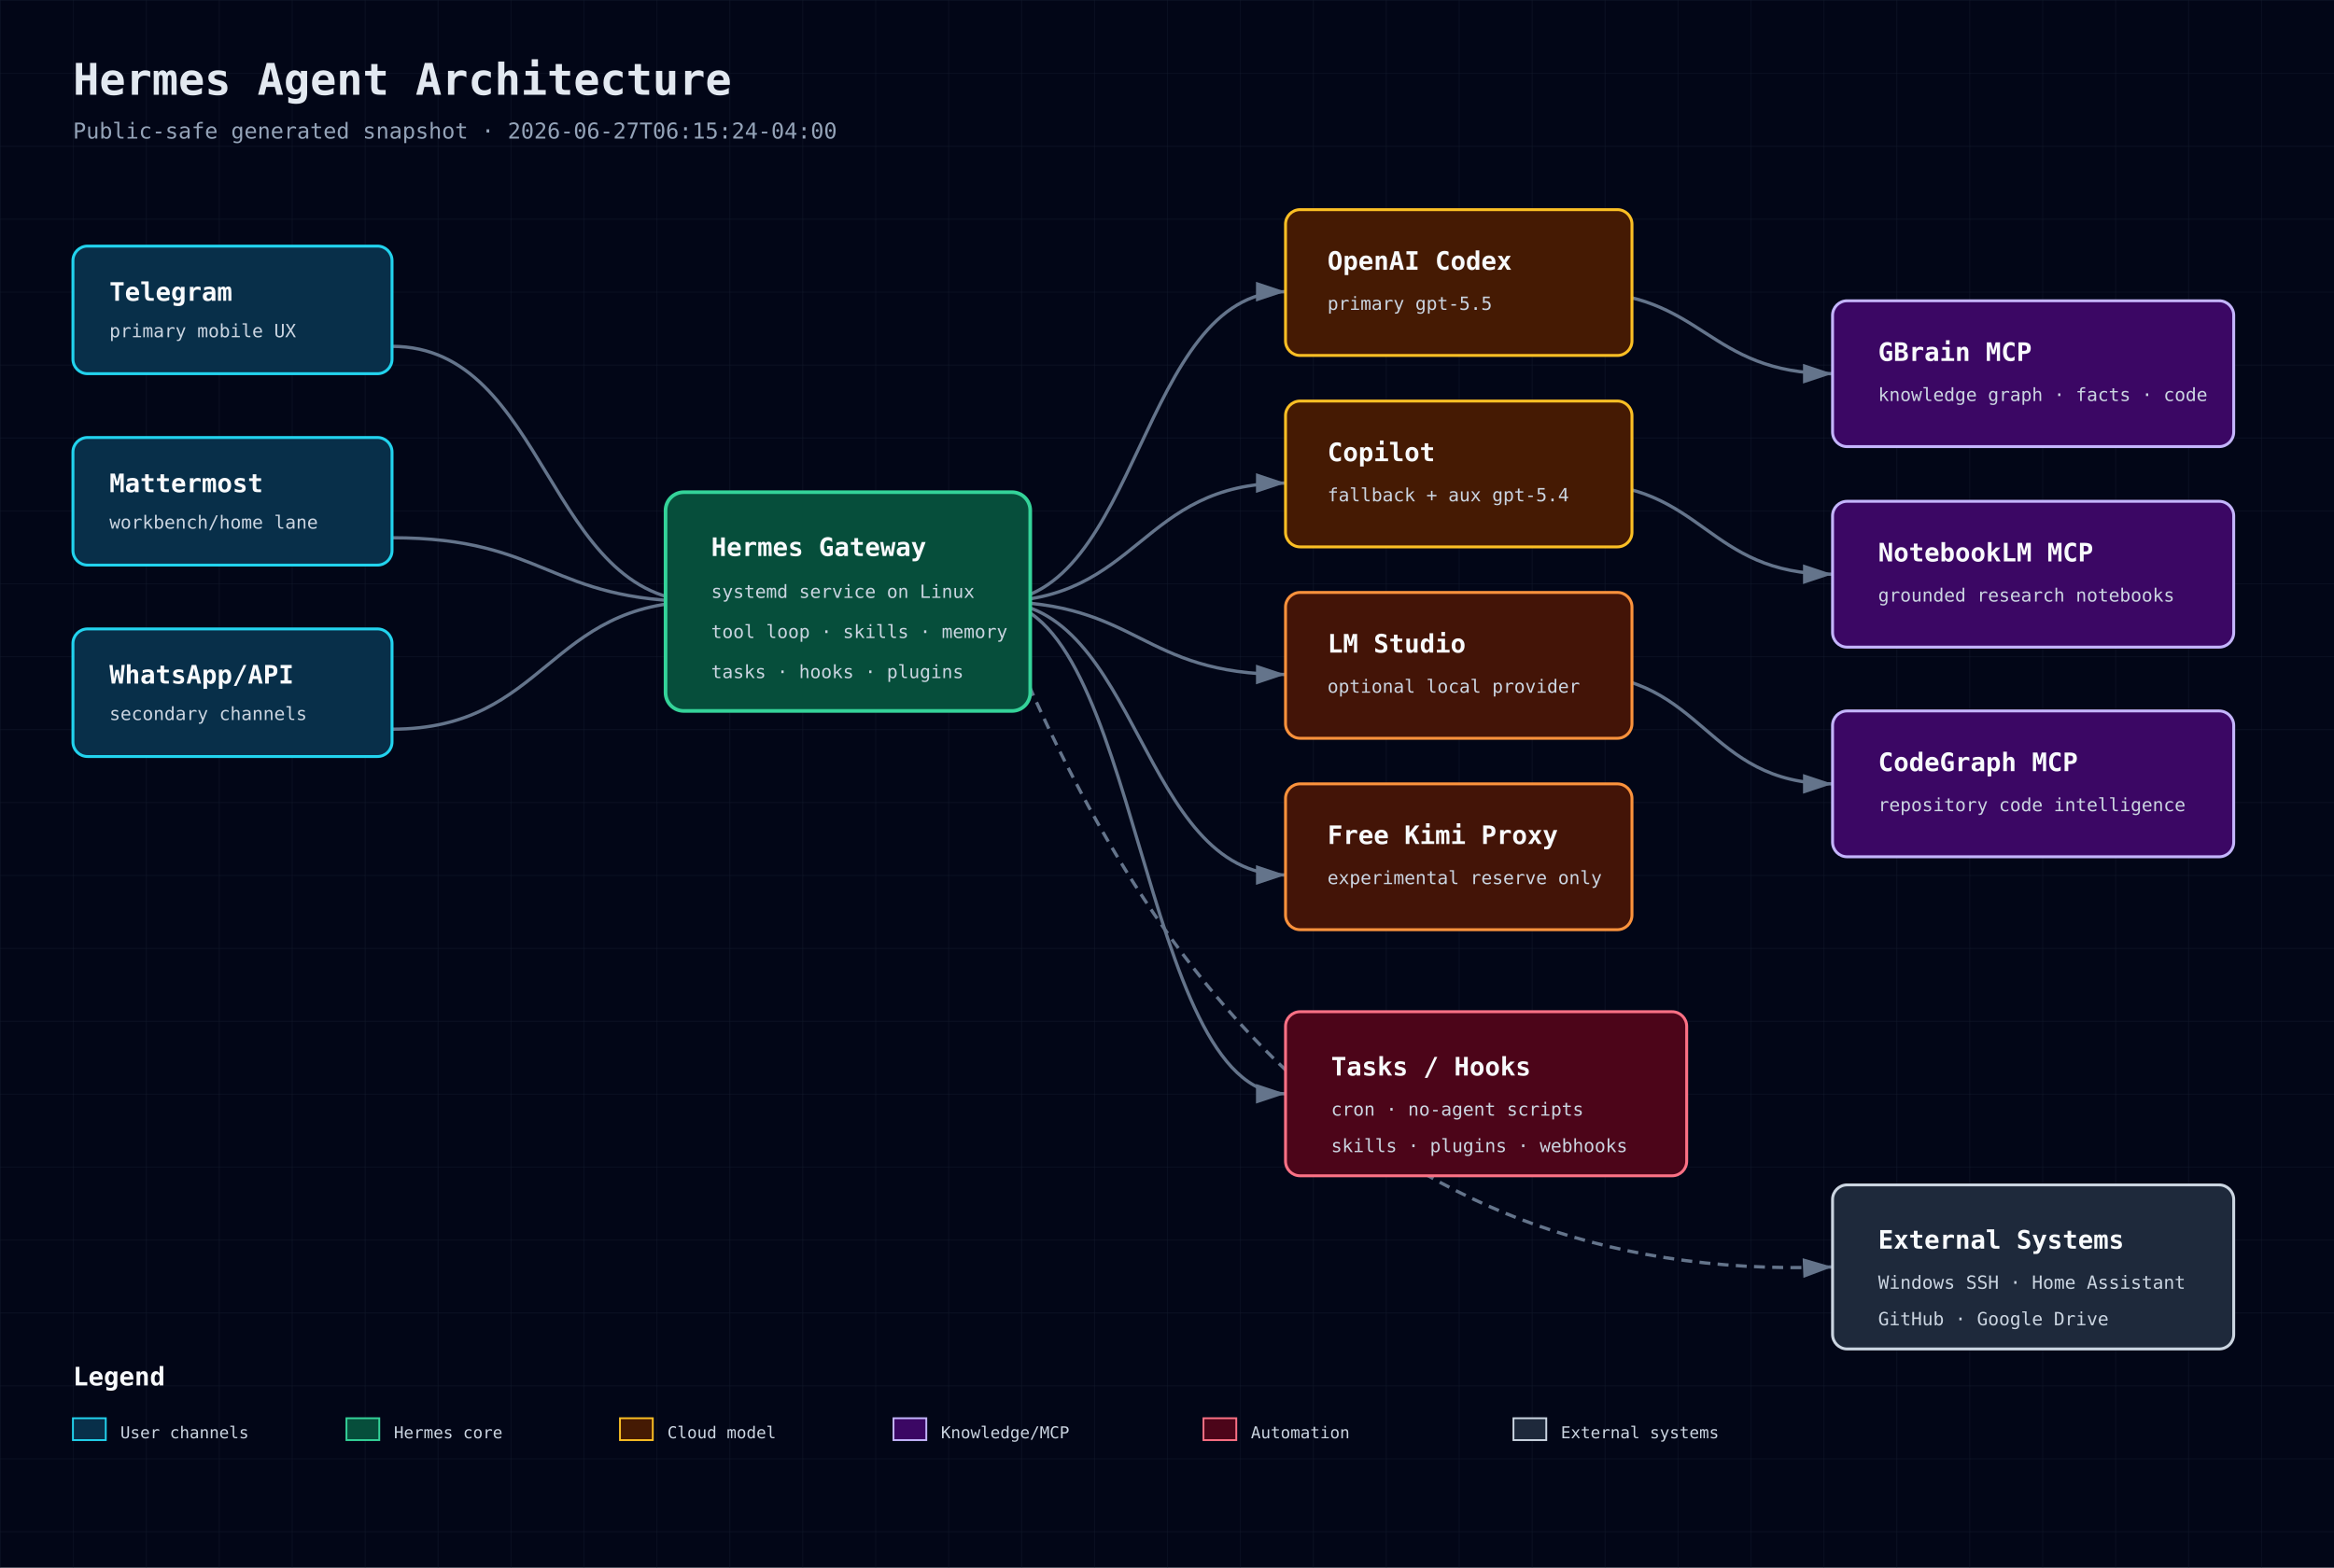
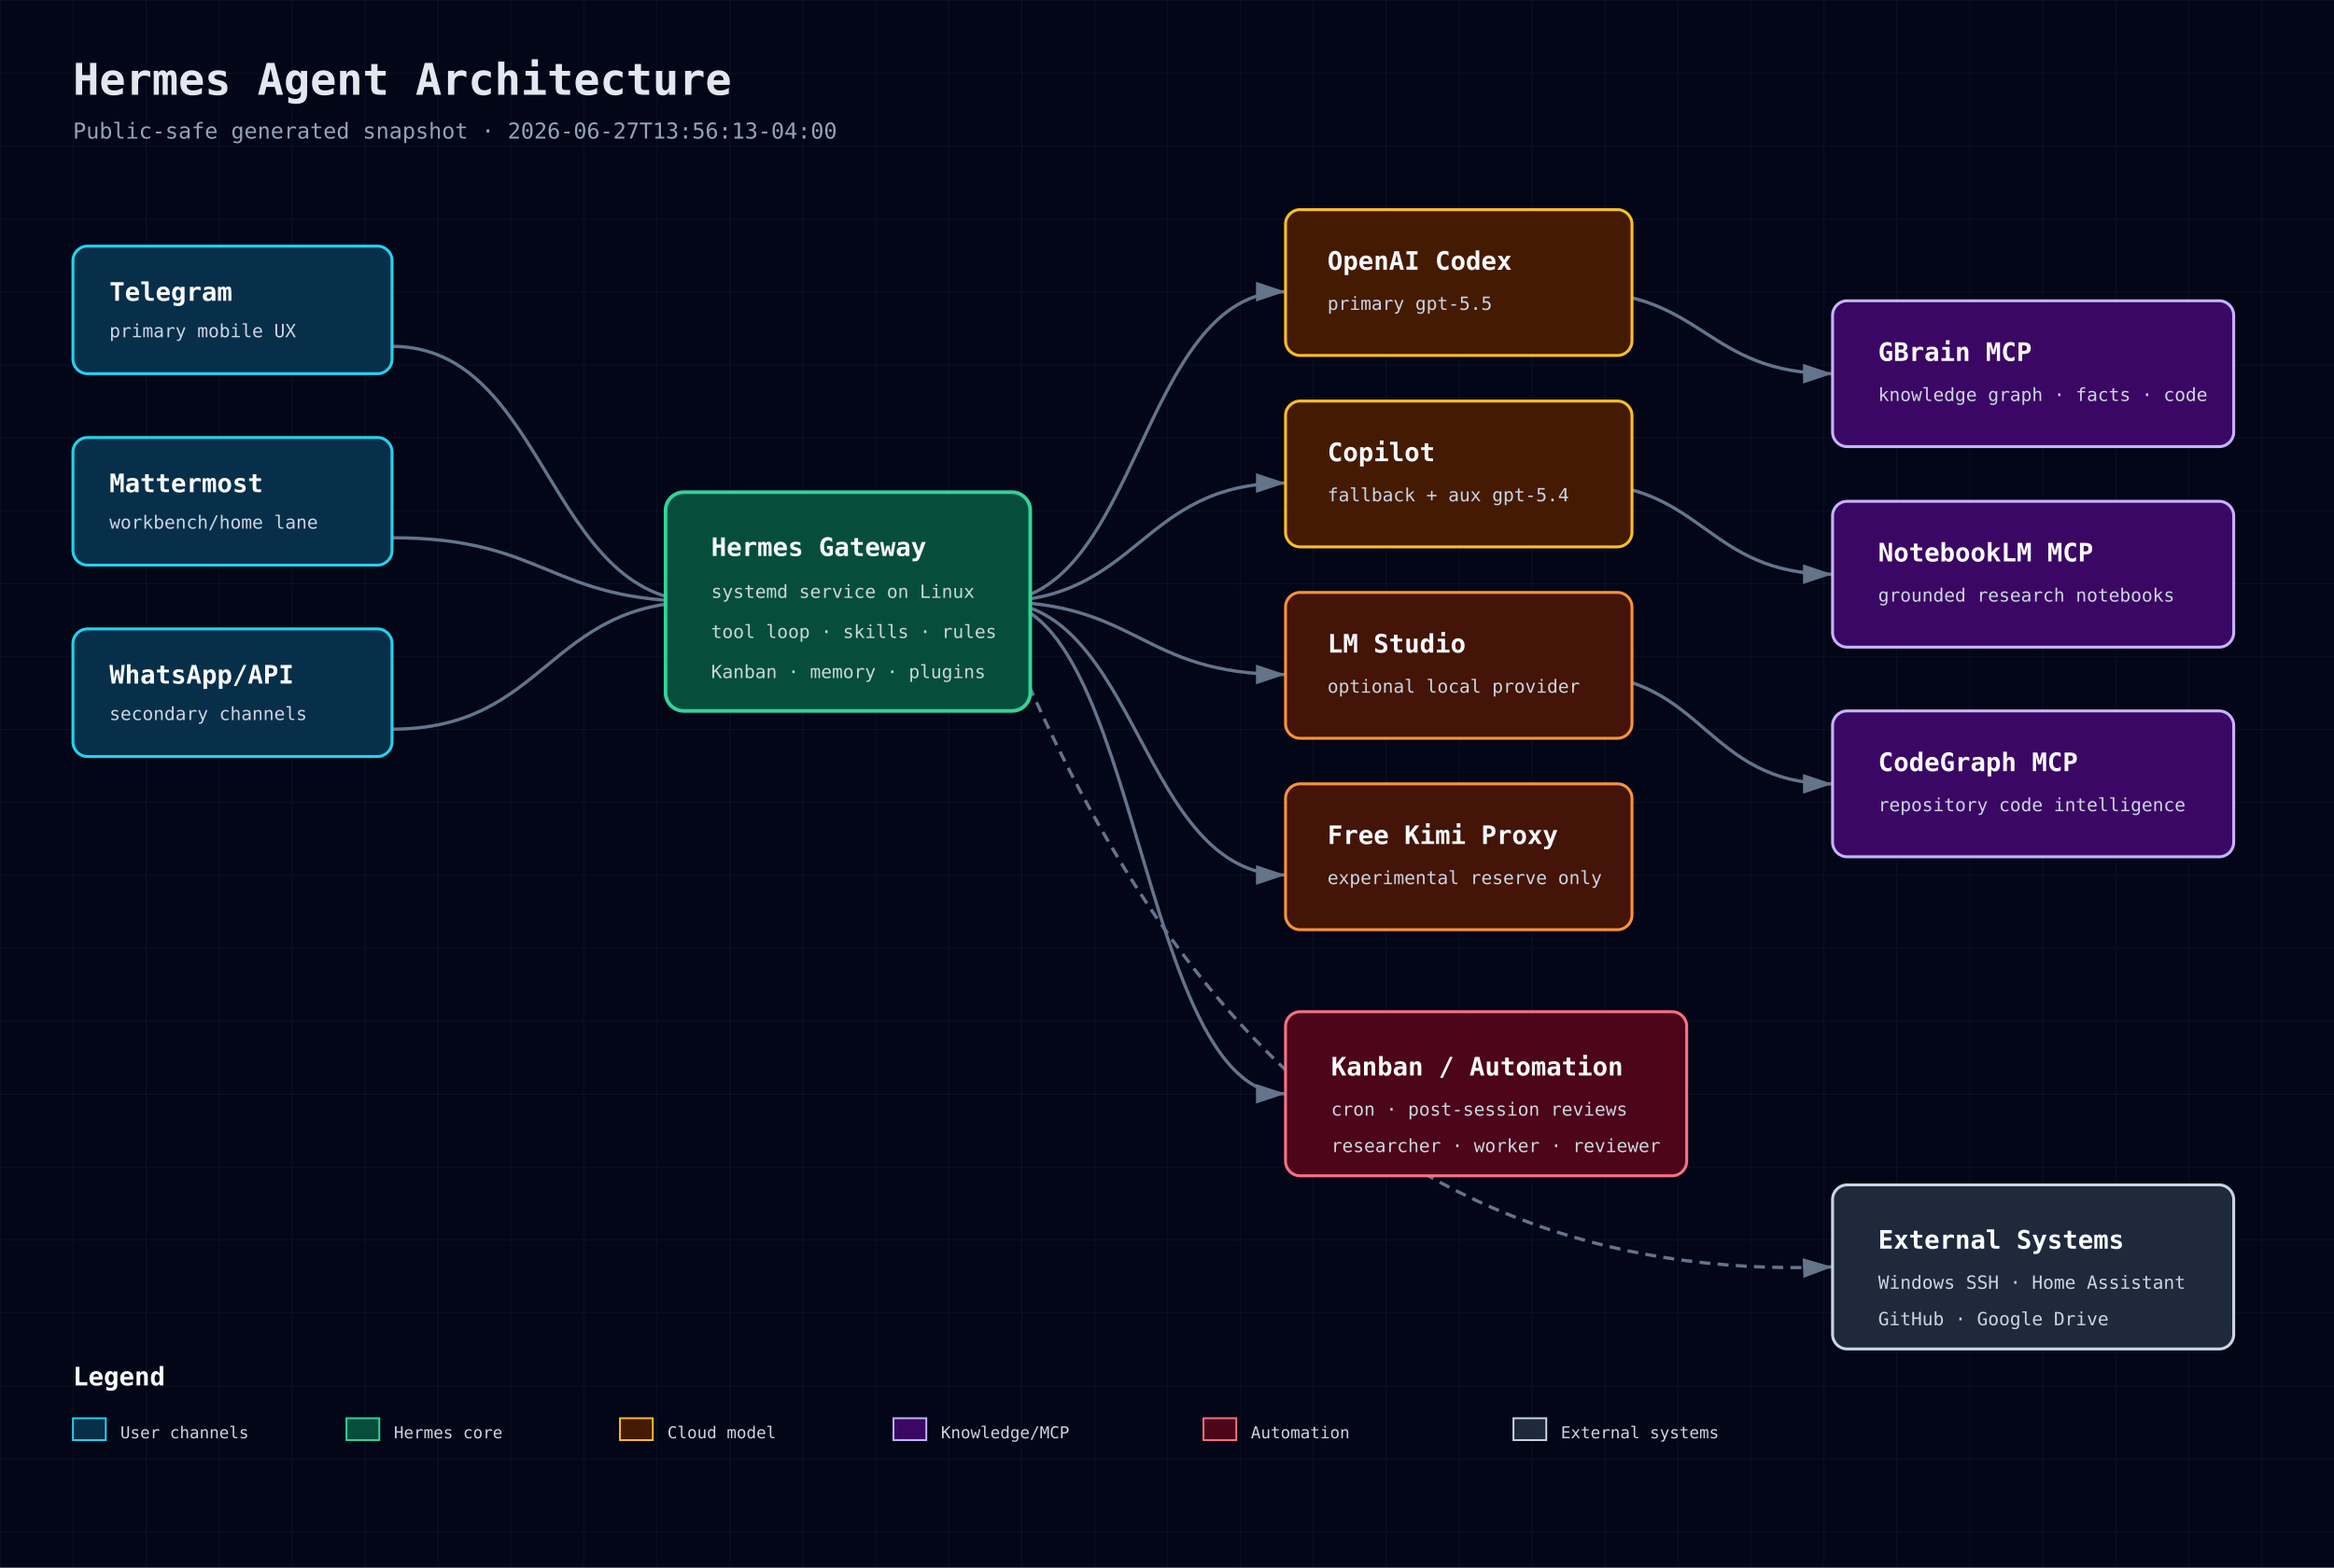
<svg xmlns="http://www.w3.org/2000/svg" width="1280" height="860" viewBox="0 0 1280 860" role="img" aria-label="Hermes Agent Architecture">
  <defs>
    <pattern id="grid" width="40" height="40" patternUnits="userSpaceOnUse">
      <path d="M 40 0 L 0 0 0 40" fill="none" stroke="#1e293b" stroke-width="0.5" />
    </pattern>
    <marker id="arrow" markerWidth="10" markerHeight="10" refX="9" refY="3" orient="auto" markerUnits="strokeWidth">
      <path d="M0,0 L0,6 L9,3 z" fill="#64748b" />
    </marker>
    <style>
      .bg{fill:#020617} .title{font:700 24px 'JetBrains Mono',monospace;fill:#e2e8f0} .sub{font:12px 'JetBrains Mono',monospace;fill:#94a3b8}
      .box-title{font:700 14px 'JetBrains Mono',monospace;fill:#f8fafc} .box-sub{font:10px 'JetBrains Mono',monospace;fill:#cbd5e1}
      .small{font:9px 'JetBrains Mono',monospace;fill:#cbd5e1} .line{stroke:#64748b;stroke-width:1.8;marker-end:url(#arrow);fill:none}
      .dash{stroke-dasharray:6 4} .front{fill:#082f49;stroke:#22d3ee} .back{fill:#064e3b;stroke:#34d399}
      .db{fill:#3b0764;stroke:#c4b5fd} .cloud{fill:#451a03;stroke:#fbbf24} .sec{fill:#4c0519;stroke:#fb7185}
      .ext{fill:#1e293b;stroke:#cbd5e1} .bus{fill:#431407;stroke:#fb923c}
    </style>
  </defs>
  <rect class="bg" width="1280" height="860" />
  <rect width="1280" height="860" fill="url(#grid)" opacity="0.55" />
  <text x="40" y="52" class="title">Hermes Agent Architecture</text>
-   <text x="40" y="76" class="sub">Public-safe generated snapshot · 2026-06-27T06:15:24-04:00</text>
+   <text x="40" y="76" class="sub">Public-safe generated snapshot · 2026-06-27T13:56:13-04:00</text>
  <path class="line" d="M215 190 C300 190 300 330 385 330" />
  <path class="line" d="M215 295 C300 295 300 330 385 330" />
  <path class="line" d="M215 400 C300 400 300 330 385 330" />
  <path class="line" d="M545 330 C625 330 625 160 705 160" />
  <path class="line" d="M545 330 C625 330 625 265 705 265" />
  <path class="line" d="M545 330 C625 330 625 370 705 370" />
  <path class="line" d="M545 330 C625 330 625 480 705 480" />
  <path class="line" d="M865 160 C935 160 935 205 1005 205" />
  <path class="line" d="M865 265 C935 265 935 315 1005 315" />
  <path class="line" d="M865 370 C935 370 935 430 1005 430" />
  <path class="line" d="M545 330 C625 330 625 600 705 600" />
  <path class="line dash" d="M545 330 C620 520 745 705 1005 695" />
  <g>
    <rect x="40" y="135" width="175" height="70" rx="8" fill="#0f172a" />
    <rect x="40" y="135" width="175" height="70" rx="8" class="front" stroke-width="1.6" />
    <text x="60" y="165" class="box-title">Telegram</text>
    <text x="60" y="185" class="box-sub">primary mobile UX</text>
  </g>
  <g>
    <rect x="40" y="240" width="175" height="70" rx="8" fill="#0f172a" />
    <rect x="40" y="240" width="175" height="70" rx="8" class="front" stroke-width="1.6" />
    <text x="60" y="270" class="box-title">Mattermost</text>
    <text x="60" y="290" class="box-sub">workbench/home lane</text>
  </g>
  <g>
    <rect x="40" y="345" width="175" height="70" rx="8" fill="#0f172a" />
    <rect x="40" y="345" width="175" height="70" rx="8" class="front" stroke-width="1.6" />
    <text x="60" y="375" class="box-title">WhatsApp/API</text>
    <text x="60" y="395" class="box-sub">secondary channels</text>
  </g>
  <g>
    <rect x="365" y="270" width="200" height="120" rx="10" fill="#0f172a" />
    <rect x="365" y="270" width="200" height="120" rx="10" class="back" stroke-width="2" />
    <text x="390" y="305" class="box-title">Hermes Gateway</text>
    <text x="390" y="328" class="box-sub">systemd service on Linux</text>
-     <text x="390" y="350" class="box-sub">tool loop · skills · memory</text>
-     <text x="390" y="372" class="box-sub">tasks · hooks · plugins</text>
+     <text x="390" y="350" class="box-sub">tool loop · skills · rules</text>
+     <text x="390" y="372" class="box-sub">Kanban · memory · plugins</text>
  </g>
  <g>
    <rect x="705" y="115" width="190" height="80" rx="8" fill="#0f172a" />
    <rect x="705" y="115" width="190" height="80" rx="8" class="cloud" stroke-width="1.6" />
    <text x="728" y="148" class="box-title">OpenAI Codex</text>
    <text x="728" y="170" class="box-sub">primary gpt-5.5</text>
  </g>
  <g>
    <rect x="705" y="220" width="190" height="80" rx="8" fill="#0f172a" />
    <rect x="705" y="220" width="190" height="80" rx="8" class="cloud" stroke-width="1.6" />
    <text x="728" y="253" class="box-title">Copilot</text>
    <text x="728" y="275" class="box-sub">fallback + aux gpt-5.4</text>
  </g>
  <g>
    <rect x="705" y="325" width="190" height="80" rx="8" fill="#0f172a" />
    <rect x="705" y="325" width="190" height="80" rx="8" class="bus" stroke-width="1.6" />
    <text x="728" y="358" class="box-title">LM Studio</text>
    <text x="728" y="380" class="box-sub">optional local provider</text>
  </g>
  <g>
    <rect x="705" y="430" width="190" height="80" rx="8" fill="#0f172a" />
    <rect x="705" y="430" width="190" height="80" rx="8" class="bus" stroke-width="1.6" />
    <text x="728" y="463" class="box-title">Free Kimi Proxy</text>
    <text x="728" y="485" class="box-sub">experimental reserve only</text>
  </g>
  <g>
    <rect x="1005" y="165" width="220" height="80" rx="8" fill="#0f172a" />
    <rect x="1005" y="165" width="220" height="80" rx="8" class="db" stroke-width="1.6" />
    <text x="1030" y="198" class="box-title">GBrain MCP</text>
    <text x="1030" y="220" class="box-sub">knowledge graph · facts · code</text>
  </g>
  <g>
    <rect x="1005" y="275" width="220" height="80" rx="8" fill="#0f172a" />
    <rect x="1005" y="275" width="220" height="80" rx="8" class="db" stroke-width="1.6" />
    <text x="1030" y="308" class="box-title">NotebookLM MCP</text>
    <text x="1030" y="330" class="box-sub">grounded research notebooks</text>
  </g>
  <g>
    <rect x="1005" y="390" width="220" height="80" rx="8" fill="#0f172a" />
    <rect x="1005" y="390" width="220" height="80" rx="8" class="db" stroke-width="1.6" />
    <text x="1030" y="423" class="box-title">CodeGraph MCP</text>
    <text x="1030" y="445" class="box-sub">repository code intelligence</text>
  </g>
  <g>
    <rect x="705" y="555" width="220" height="90" rx="8" fill="#0f172a" />
    <rect x="705" y="555" width="220" height="90" rx="8" class="sec" stroke-width="1.6" />
-     <text x="730" y="590" class="box-title">Tasks / Hooks</text>
-     <text x="730" y="612" class="box-sub">cron · no-agent scripts</text>
-     <text x="730" y="632" class="box-sub">skills · plugins · webhooks</text>
+     <text x="730" y="590" class="box-title">Kanban / Automation</text>
+     <text x="730" y="612" class="box-sub">cron · post-session reviews</text>
+     <text x="730" y="632" class="box-sub">researcher · worker · reviewer</text>
  </g>
  <g>
    <rect x="1005" y="650" width="220" height="90" rx="8" fill="#0f172a" />
    <rect x="1005" y="650" width="220" height="90" rx="8" class="ext" stroke-width="1.6" />
    <text x="1030" y="685" class="box-title">External Systems</text>
    <text x="1030" y="707" class="box-sub">Windows SSH · Home Assistant</text>
    <text x="1030" y="727" class="box-sub">GitHub · Google Drive</text>
  </g>
  <g transform="translate(40 760)">
    <text class="box-title" x="0" y="0">Legend</text>
    <rect x="0" y="18" width="18" height="12" class="front" />
    <text x="26" y="29" class="small">User channels</text>
    <rect x="150" y="18" width="18" height="12" class="back" />
    <text x="176" y="29" class="small">Hermes core</text>
    <rect x="300" y="18" width="18" height="12" class="cloud" />
    <text x="326" y="29" class="small">Cloud model</text>
    <rect x="450" y="18" width="18" height="12" class="db" />
    <text x="476" y="29" class="small">Knowledge/MCP</text>
    <rect x="620" y="18" width="18" height="12" class="sec" />
    <text x="646" y="29" class="small">Automation</text>
    <rect x="790" y="18" width="18" height="12" class="ext" />
    <text x="816" y="29" class="small">External systems</text>
  </g>
</svg>
